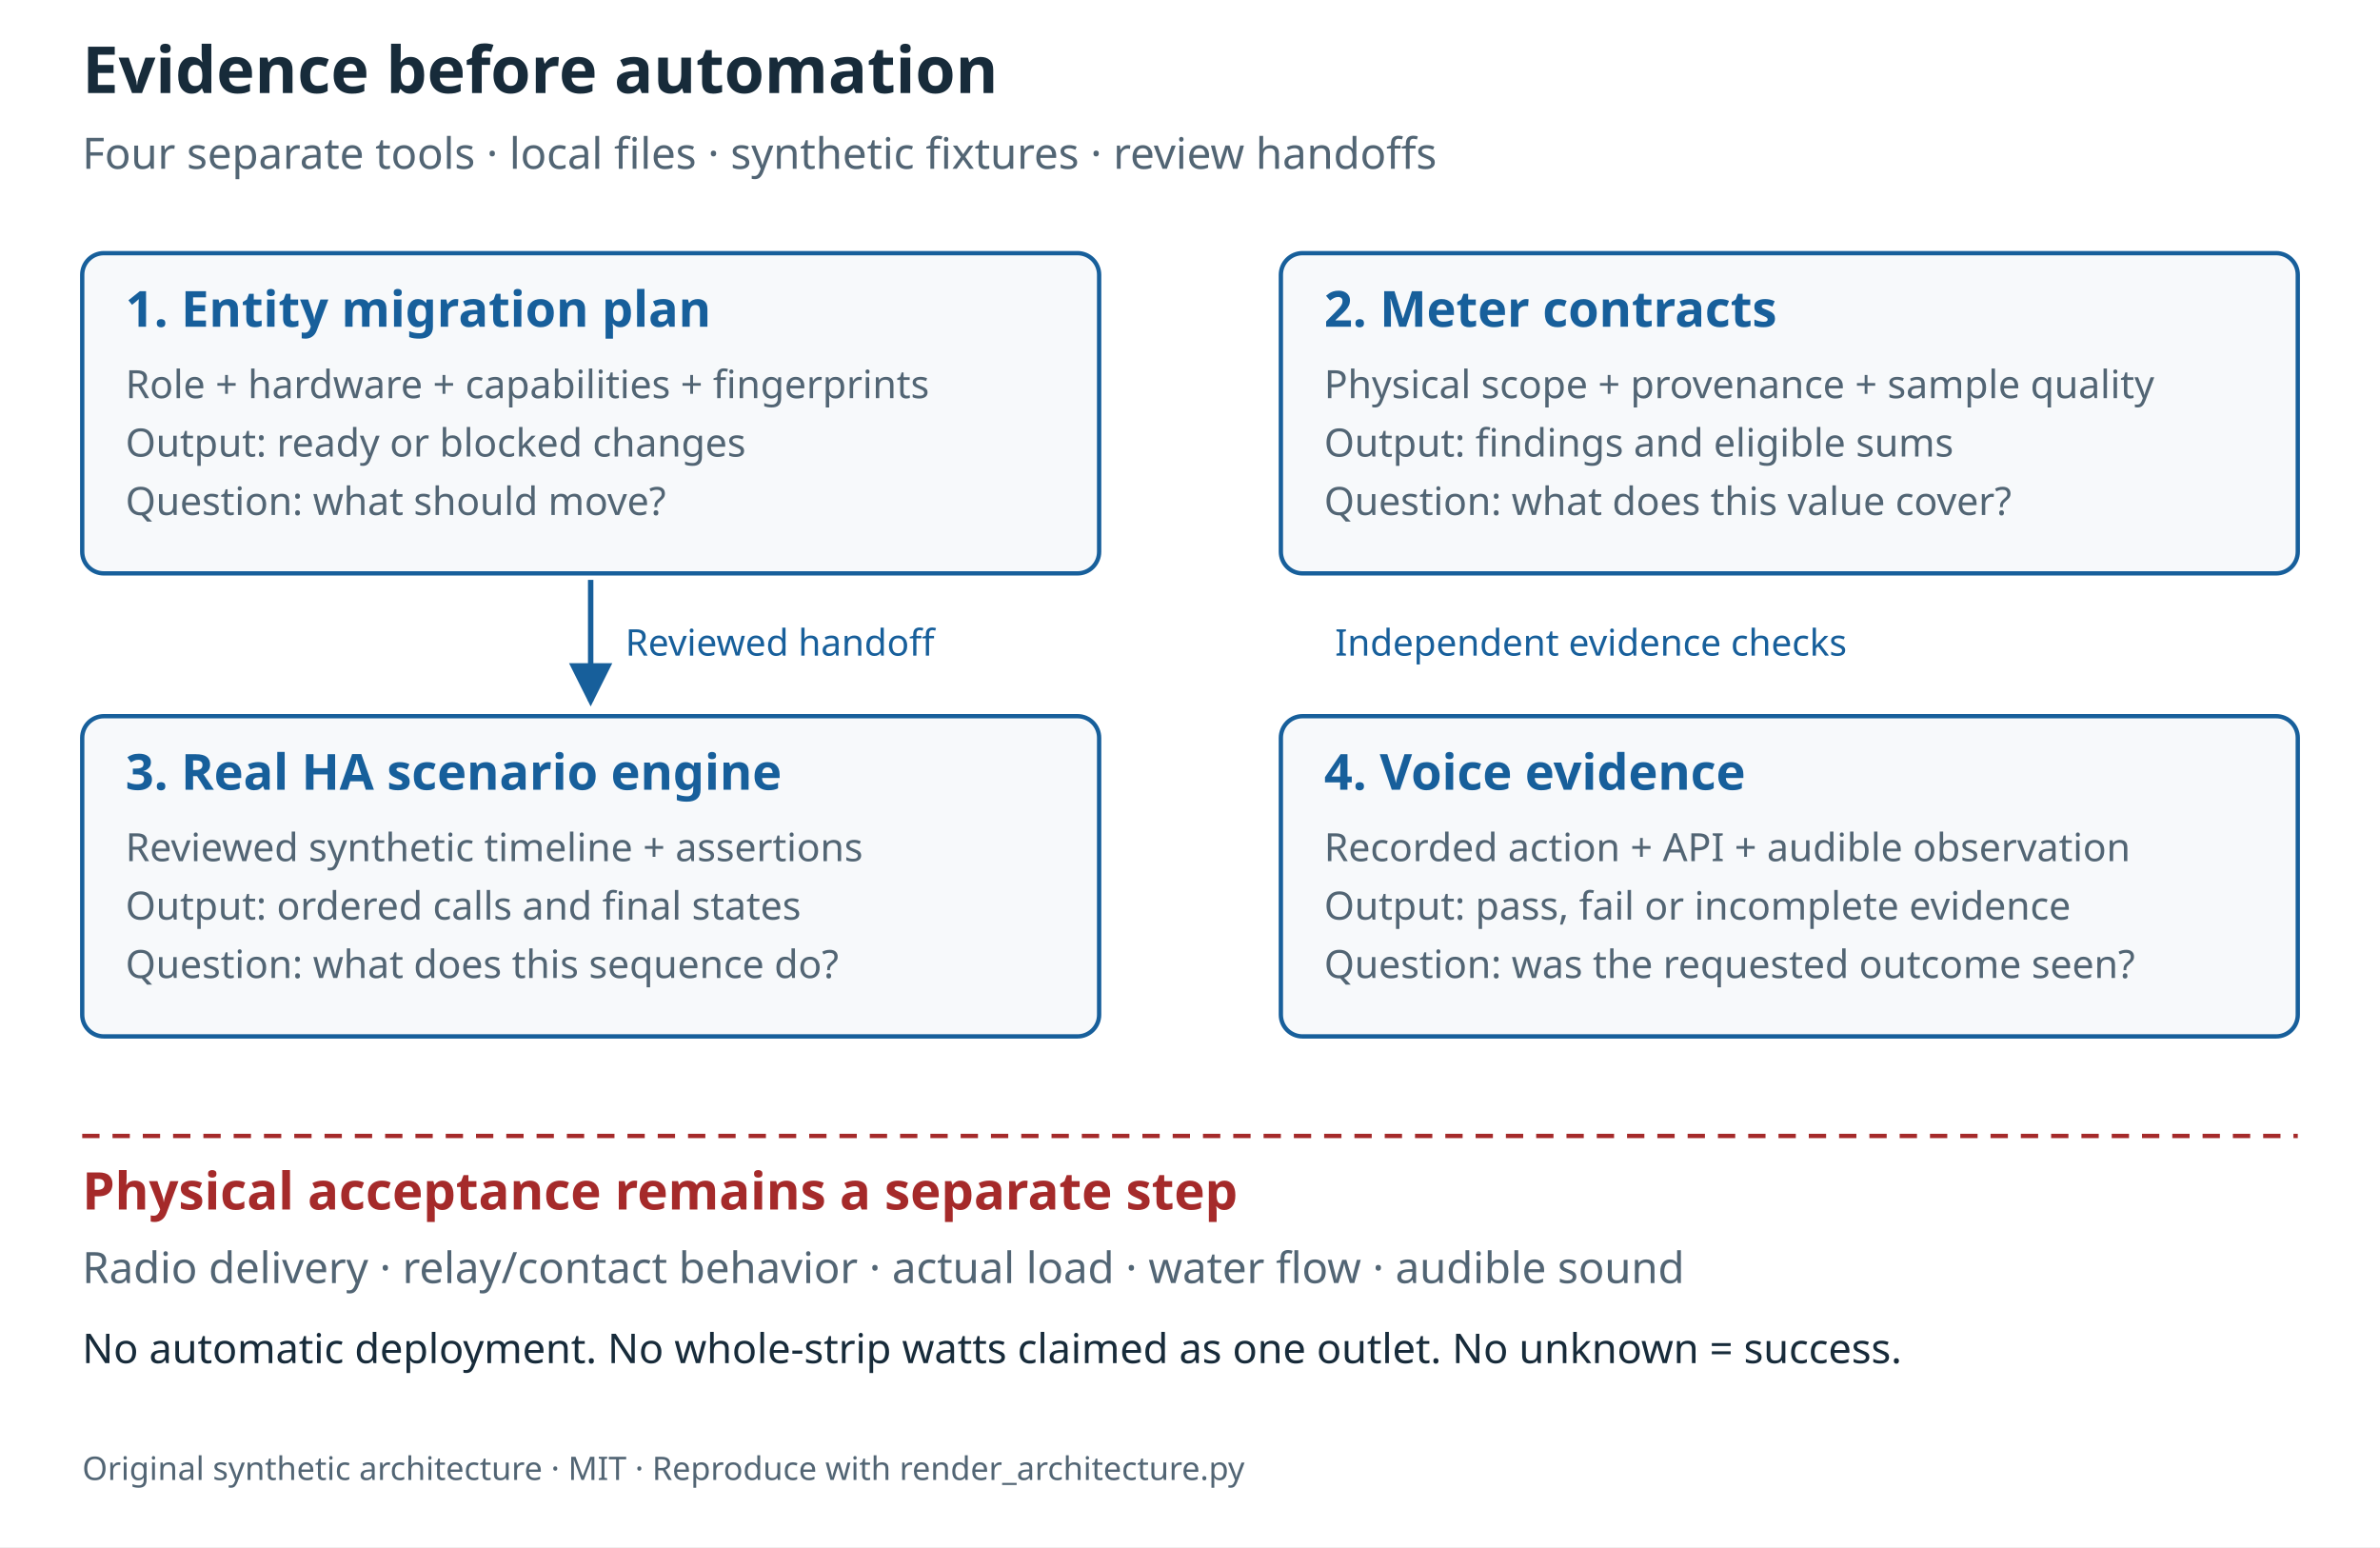
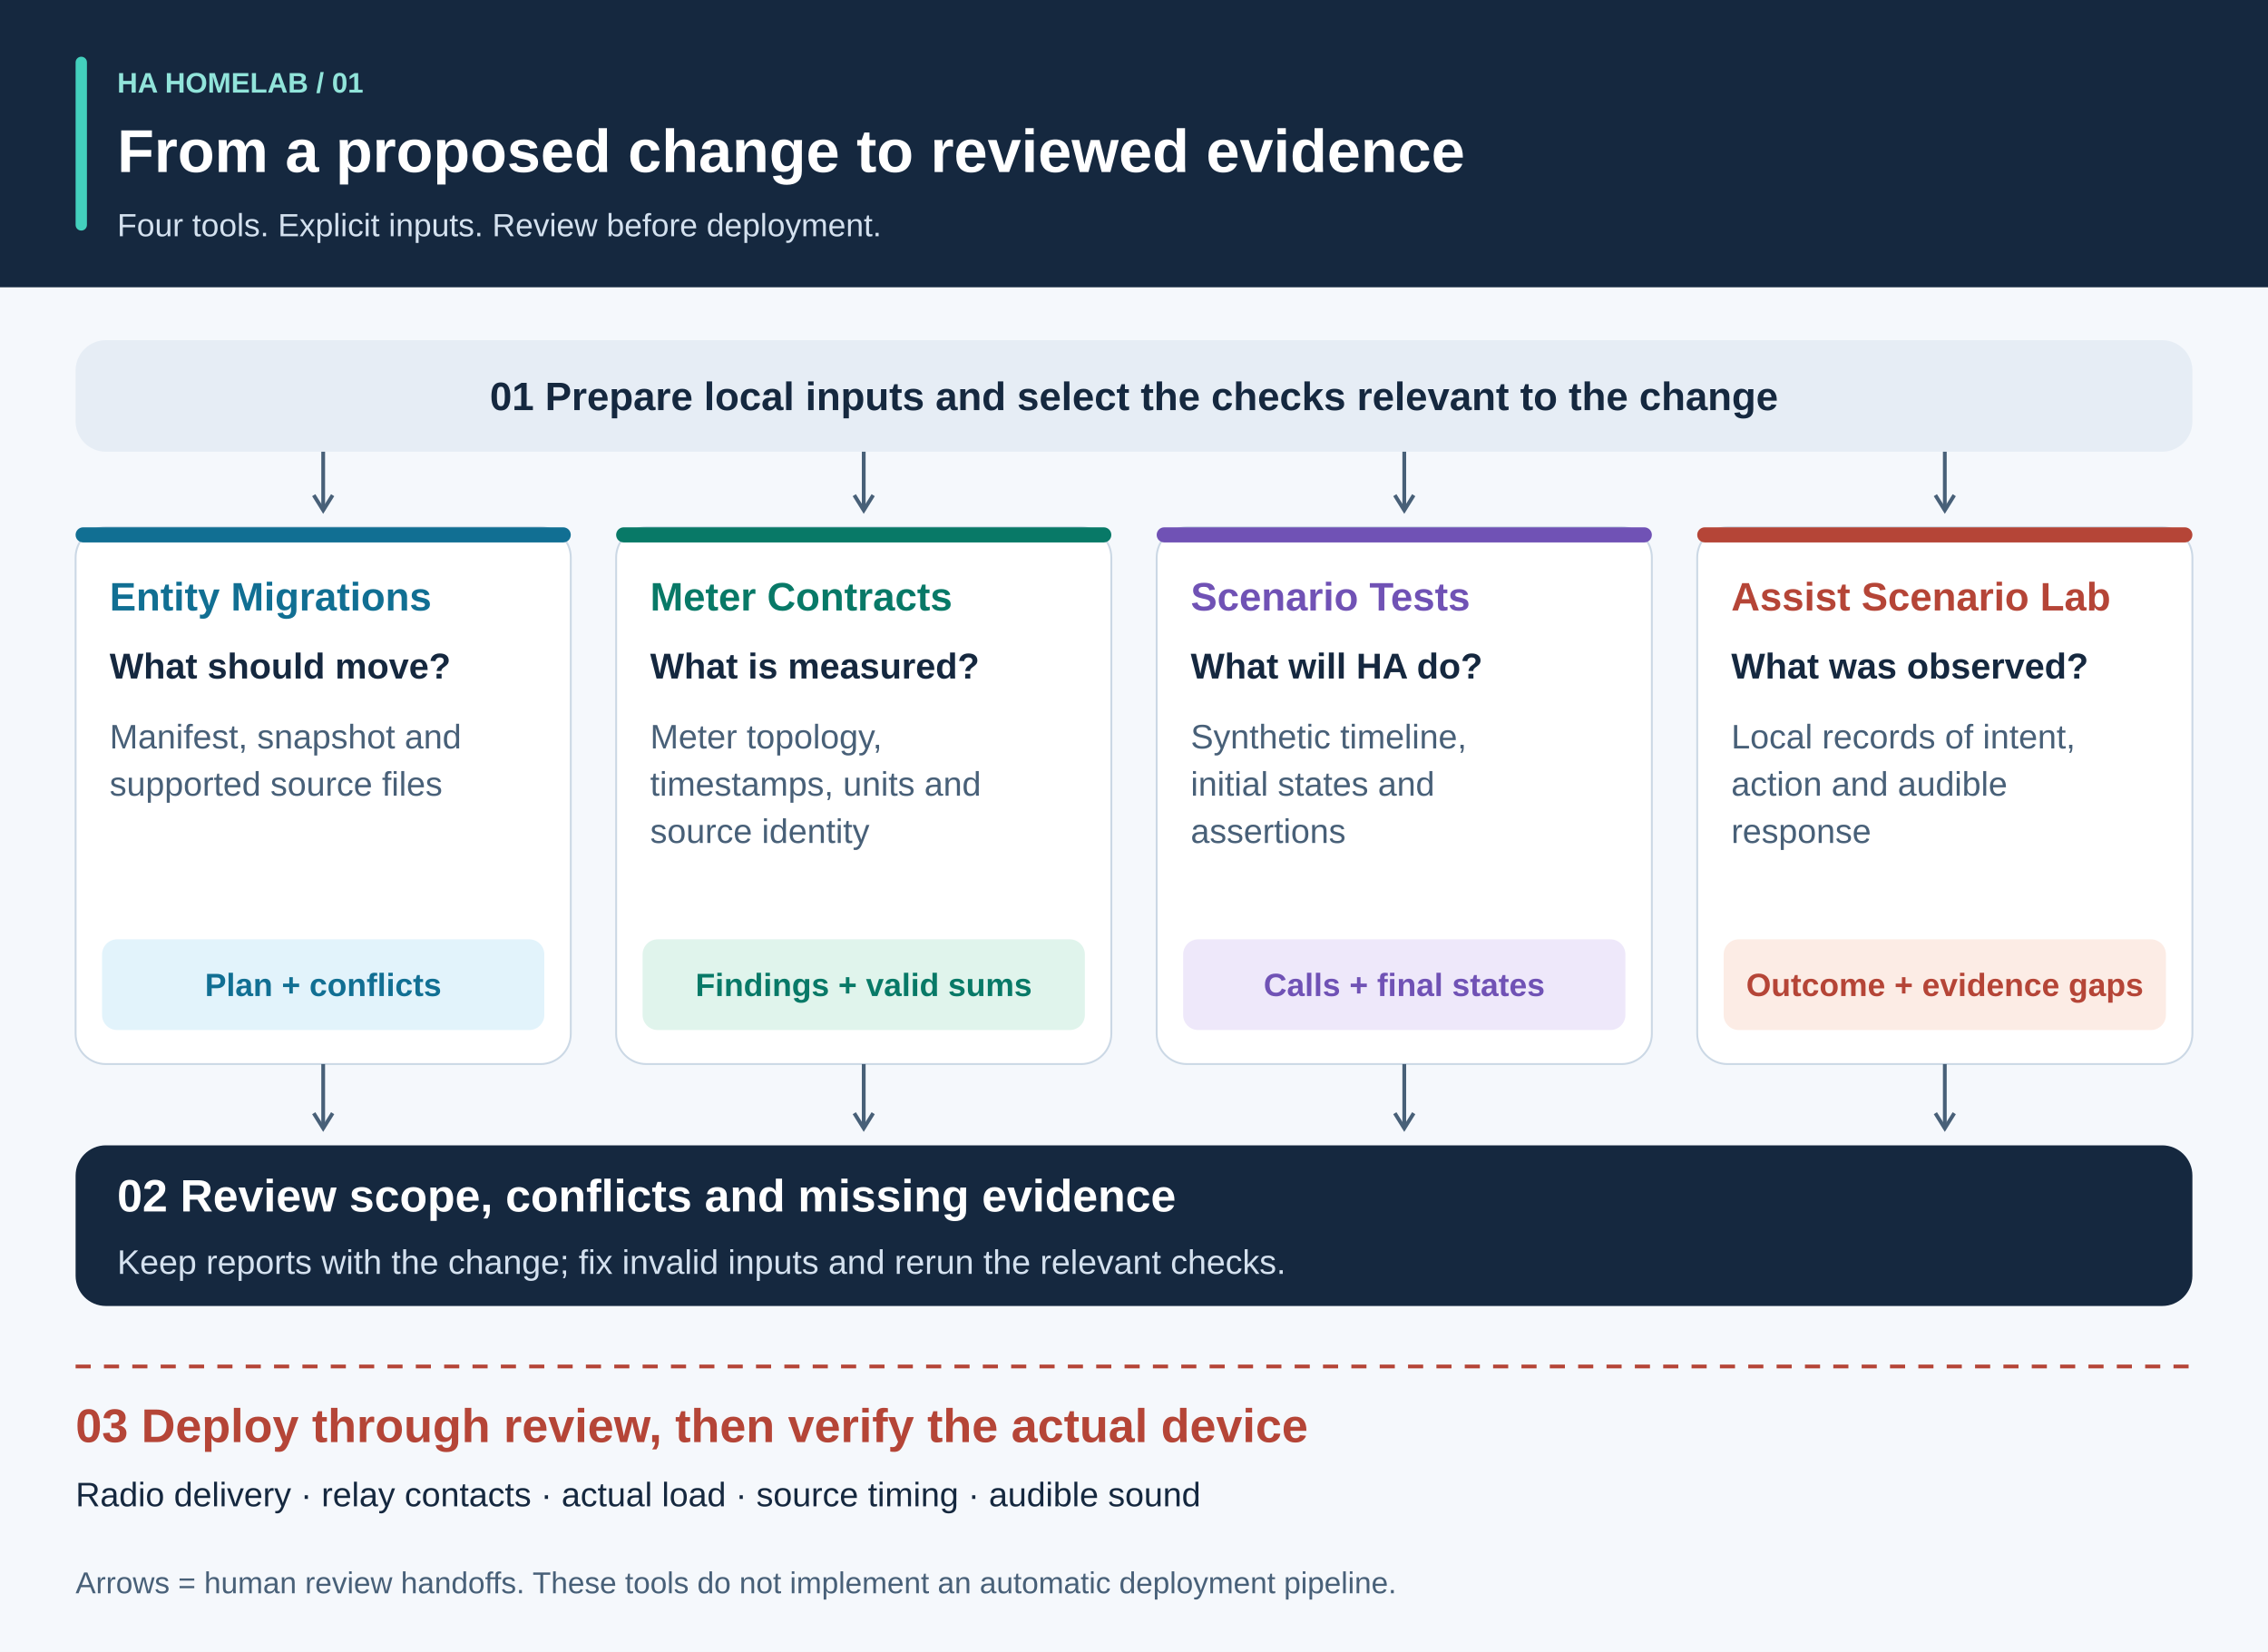
- <svg xmlns="http://www.w3.org/2000/svg" viewBox="0 0 1100 715" role="img" aria-labelledby="title desc">
-   <defs>
-     <marker id="arrow" markerWidth="8" markerHeight="8" refX="7" refY="4" orient="auto">
-       <path d="M0 0 L8 4 L0 8" fill="#175f9b" />
-     </marker>
-   </defs>
-   <rect width="1100" height="715" fill="white" />
-   <g font-family="system-ui, sans-serif">
-     <text x="38" y="43" font-size="30" fill="#172b3a" font-weight="650">Evidence before automation</text>
-     <text x="38" y="78" font-size="20" fill="#526574" font-weight="400">Four separate tools · local files · synthetic fixtures · review handoffs</text>
-     <rect x="38" y="117" width="470" height="148" rx="10" fill="#f7f9fb" stroke="#175f9b" stroke-width="2" />
-     <text x="58" y="151" font-size="23" fill="#175f9b" font-weight="650">1. Entity migration plan</text>
-     <text x="58" y="184" font-size="18" fill="#526574" font-weight="400">Role + hardware + capabilities + fingerprints</text>
-     <text x="58" y="211" font-size="18" fill="#526574" font-weight="400">Output: ready or blocked changes</text>
-     <text x="58" y="238" font-size="18" fill="#526574" font-weight="400">Question: what should move?</text>
-     <rect x="592" y="117" width="470" height="148" rx="10" fill="#f7f9fb" stroke="#175f9b" stroke-width="2" />
-     <text x="612" y="151" font-size="23" fill="#175f9b" font-weight="650">2. Meter contracts</text>
-     <text x="612" y="184" font-size="18" fill="#526574" font-weight="400">Physical scope + provenance + sample quality</text>
-     <text x="612" y="211" font-size="18" fill="#526574" font-weight="400">Output: findings and eligible sums</text>
-     <text x="612" y="238" font-size="18" fill="#526574" font-weight="400">Question: what does this value cover?</text>
-     <rect x="38" y="331" width="470" height="148" rx="10" fill="#f7f9fb" stroke="#175f9b" stroke-width="2" />
-     <text x="58" y="365" font-size="23" fill="#175f9b" font-weight="650">3. Real HA scenario engine</text>
-     <text x="58" y="398" font-size="18" fill="#526574" font-weight="400">Reviewed synthetic timeline + assertions</text>
-     <text x="58" y="425" font-size="18" fill="#526574" font-weight="400">Output: ordered calls and final states</text>
-     <text x="58" y="452" font-size="18" fill="#526574" font-weight="400">Question: what does this sequence do?</text>
-     <rect x="592" y="331" width="470" height="148" rx="10" fill="#f7f9fb" stroke="#175f9b" stroke-width="2" />
-     <text x="612" y="365" font-size="23" fill="#175f9b" font-weight="650">4. Voice evidence</text>
-     <text x="612" y="398" font-size="18" fill="#526574" font-weight="400">Recorded action + API + audible observation</text>
-     <text x="612" y="425" font-size="18" fill="#526574" font-weight="400">Output: pass, fail or incomplete evidence</text>
-     <text x="612" y="452" font-size="18" fill="#526574" font-weight="400">Question: was the requested outcome seen?</text>
-     <path d="M273 268 L273 324" stroke="#175f9b" stroke-width="2.5" fill="none" marker-end="url(#arrow)" />
-     <text x="289" y="303" font-size="17" fill="#175f9b" font-weight="400">Reviewed handoff</text>
-     <text x="617" y="303" font-size="17" fill="#175f9b" font-weight="400">Independent evidence checks</text>
-     <path d="M38 525 H1062" stroke="#a52a2a" stroke-width="2" stroke-dasharray="8 6" />
-     <text x="38" y="559" font-size="24" fill="#a52a2a" font-weight="650">Physical acceptance remains a separate step</text>
-     <text x="38" y="593" font-size="20" fill="#526574" font-weight="400">Radio delivery · relay/contact behavior · actual load · water flow · audible sound</text>
-     <text x="38" y="630" font-size="19" fill="#172b3a" font-weight="400">No automatic deployment. No whole-strip watts claimed as one outlet. No unknown = success.</text>
-     <text x="38" y="684" font-size="15" fill="#526574" font-weight="400">Original synthetic architecture · MIT · Reproduce with render_architecture.py</text>
+ <svg xmlns="http://www.w3.org/2000/svg" viewBox="0 0 1200 874" lang="en" role="img" aria-labelledby="visual-en-874-title visual-en-874-desc">
+   <rect width="1200" height="874" fill="#f5f8fc" />
+   <g font-family="Arial, DejaVu Sans, sans-serif">
+     <rect x="0" y="0" width="1200" height="152" rx="0" fill="#15283f" stroke="none" />
+     <rect x="40" y="30" width="6" height="92" rx="3" fill="#43d0bd" stroke="none" />
+     <text x="62" y="49" font-size="15" fill="#91e4da" font-weight="650" text-anchor="start">HA HOMELAB / 01</text>
+     <text x="62" y="91" font-size="32" fill="white" font-weight="700" text-anchor="start">From a proposed change to reviewed evidence</text>
+     <text x="62" y="125" font-size="17" fill="#d4e1ef" font-weight="400" text-anchor="start">Four tools. Explicit inputs. Review before deployment.</text>
+     <rect x="40" y="180" width="1120" height="59" rx="16" fill="#e6edf5" stroke="none" />
+     <text x="600" y="217" font-size="21" fill="#15283f" font-weight="600" text-anchor="middle">01  Prepare local inputs and select the checks relevant to the change</text>
+     <path d="M171 239 L171 270" fill="none" stroke="#486078" stroke-width="2" />
+     <path d="M166 262 L171 270 L176 262" fill="none" stroke="#486078" stroke-width="2" />
+     <rect x="40" y="279" width="262" height="284" rx="16" fill="white" stroke="#cbd8e5" />
+     <rect x="40" y="279" width="262" height="8" rx="4" fill="#116f93" stroke="none" />
+     <text x="58" y="323" font-size="21" fill="#116f93" font-weight="700" text-anchor="start">Entity Migrations</text>
+     <text x="58" y="359" font-size="19" fill="#15283f" font-weight="600" text-anchor="start">What should move?</text>
+     <text x="58" y="396" font-size="18" fill="#486078" font-weight="400" text-anchor="start">Manifest, snapshot and</text>
+     <text x="58" y="421" font-size="18" fill="#486078" font-weight="400" text-anchor="start">supported source files</text>
+     <rect x="54" y="497" width="234" height="48" rx="8" fill="#e2f3fb" stroke="none" />
+     <text x="171" y="527" font-size="17" fill="#116f93" font-weight="650" text-anchor="middle">Plan + conflicts</text>
+     <path d="M171 563 L171 597" fill="none" stroke="#486078" stroke-width="2" />
+     <path d="M166 589 L171 597 L176 589" fill="none" stroke="#486078" stroke-width="2" />
+     <path d="M457 239 L457 270" fill="none" stroke="#486078" stroke-width="2" />
+     <path d="M452 262 L457 270 L462 262" fill="none" stroke="#486078" stroke-width="2" />
+     <rect x="326" y="279" width="262" height="284" rx="16" fill="white" stroke="#cbd8e5" />
+     <rect x="326" y="279" width="262" height="8" rx="4" fill="#087967" stroke="none" />
+     <text x="344" y="323" font-size="21" fill="#087967" font-weight="700" text-anchor="start">Meter Contracts</text>
+     <text x="344" y="359" font-size="19" fill="#15283f" font-weight="600" text-anchor="start">What is measured?</text>
+     <text x="344" y="396" font-size="18" fill="#486078" font-weight="400" text-anchor="start">Meter topology,</text>
+     <text x="344" y="421" font-size="18" fill="#486078" font-weight="400" text-anchor="start">timestamps, units and</text>
+     <text x="344" y="446" font-size="18" fill="#486078" font-weight="400" text-anchor="start">source identity</text>
+     <rect x="340" y="497" width="234" height="48" rx="8" fill="#e0f4ec" stroke="none" />
+     <text x="457" y="527" font-size="17" fill="#087967" font-weight="650" text-anchor="middle">Findings + valid sums</text>
+     <path d="M457 563 L457 597" fill="none" stroke="#486078" stroke-width="2" />
+     <path d="M452 589 L457 597 L462 589" fill="none" stroke="#486078" stroke-width="2" />
+     <path d="M743 239 L743 270" fill="none" stroke="#486078" stroke-width="2" />
+     <path d="M738 262 L743 270 L748 262" fill="none" stroke="#486078" stroke-width="2" />
+     <rect x="612" y="279" width="262" height="284" rx="16" fill="white" stroke="#cbd8e5" />
+     <rect x="612" y="279" width="262" height="8" rx="4" fill="#7052b5" stroke="none" />
+     <text x="630" y="323" font-size="21" fill="#7052b5" font-weight="700" text-anchor="start">Scenario Tests</text>
+     <text x="630" y="359" font-size="19" fill="#15283f" font-weight="600" text-anchor="start">What will HA do?</text>
+     <text x="630" y="396" font-size="18" fill="#486078" font-weight="400" text-anchor="start">Synthetic timeline,</text>
+     <text x="630" y="421" font-size="18" fill="#486078" font-weight="400" text-anchor="start">initial states and</text>
+     <text x="630" y="446" font-size="18" fill="#486078" font-weight="400" text-anchor="start">assertions</text>
+     <rect x="626" y="497" width="234" height="48" rx="8" fill="#eee8fa" stroke="none" />
+     <text x="743" y="527" font-size="17" fill="#7052b5" font-weight="650" text-anchor="middle">Calls + final states</text>
+     <path d="M743 563 L743 597" fill="none" stroke="#486078" stroke-width="2" />
+     <path d="M738 589 L743 597 L748 589" fill="none" stroke="#486078" stroke-width="2" />
+     <path d="M1029 239 L1029 270" fill="none" stroke="#486078" stroke-width="2" />
+     <path d="M1024 262 L1029 270 L1034 262" fill="none" stroke="#486078" stroke-width="2" />
+     <rect x="898" y="279" width="262" height="284" rx="16" fill="white" stroke="#cbd8e5" />
+     <rect x="898" y="279" width="262" height="8" rx="4" fill="#b54537" stroke="none" />
+     <text x="916" y="323" font-size="21" fill="#b54537" font-weight="700" text-anchor="start">Assist Scenario Lab</text>
+     <text x="916" y="359" font-size="19" fill="#15283f" font-weight="600" text-anchor="start">What was observed?</text>
+     <text x="916" y="396" font-size="18" fill="#486078" font-weight="400" text-anchor="start">Local records of intent,</text>
+     <text x="916" y="421" font-size="18" fill="#486078" font-weight="400" text-anchor="start">action and audible</text>
+     <text x="916" y="446" font-size="18" fill="#486078" font-weight="400" text-anchor="start">response</text>
+     <rect x="912" y="497" width="234" height="48" rx="8" fill="#fcece5" stroke="none" />
+     <text x="1029" y="527" font-size="17" fill="#b54537" font-weight="650" text-anchor="middle">Outcome + evidence gaps</text>
+     <path d="M1029 563 L1029 597" fill="none" stroke="#486078" stroke-width="2" />
+     <path d="M1024 589 L1029 597 L1034 589" fill="none" stroke="#486078" stroke-width="2" />
+     <rect x="40" y="606" width="1120" height="85" rx="16" fill="#15283f" stroke="none" />
+     <text x="62" y="641" font-size="24" fill="white" font-weight="650" text-anchor="start">02  Review scope, conflicts and missing evidence</text>
+     <text x="62" y="674" font-size="18" fill="#d4e1ef" font-weight="400" text-anchor="start">Keep reports with the change; fix invalid inputs and rerun the relevant checks.</text>
+     <path d="M40 723 H1160" fill="none" stroke="#b54537" stroke-width="2" stroke-dasharray="8 7" />
+     <text x="40" y="763" font-size="25" fill="#b54537" font-weight="650" text-anchor="start">03  Deploy through review, then verify the actual device</text>
+     <text x="40" y="797" font-size="18" fill="#15283f" font-weight="400" text-anchor="start">Radio delivery · relay contacts · actual load · source timing · audible sound</text>
+     <text x="40" y="843" font-size="16" fill="#486078" font-weight="400" text-anchor="start">Arrows = human review handoffs. These tools do not implement an automatic deployment pipeline.</text>
  </g>
</svg>
